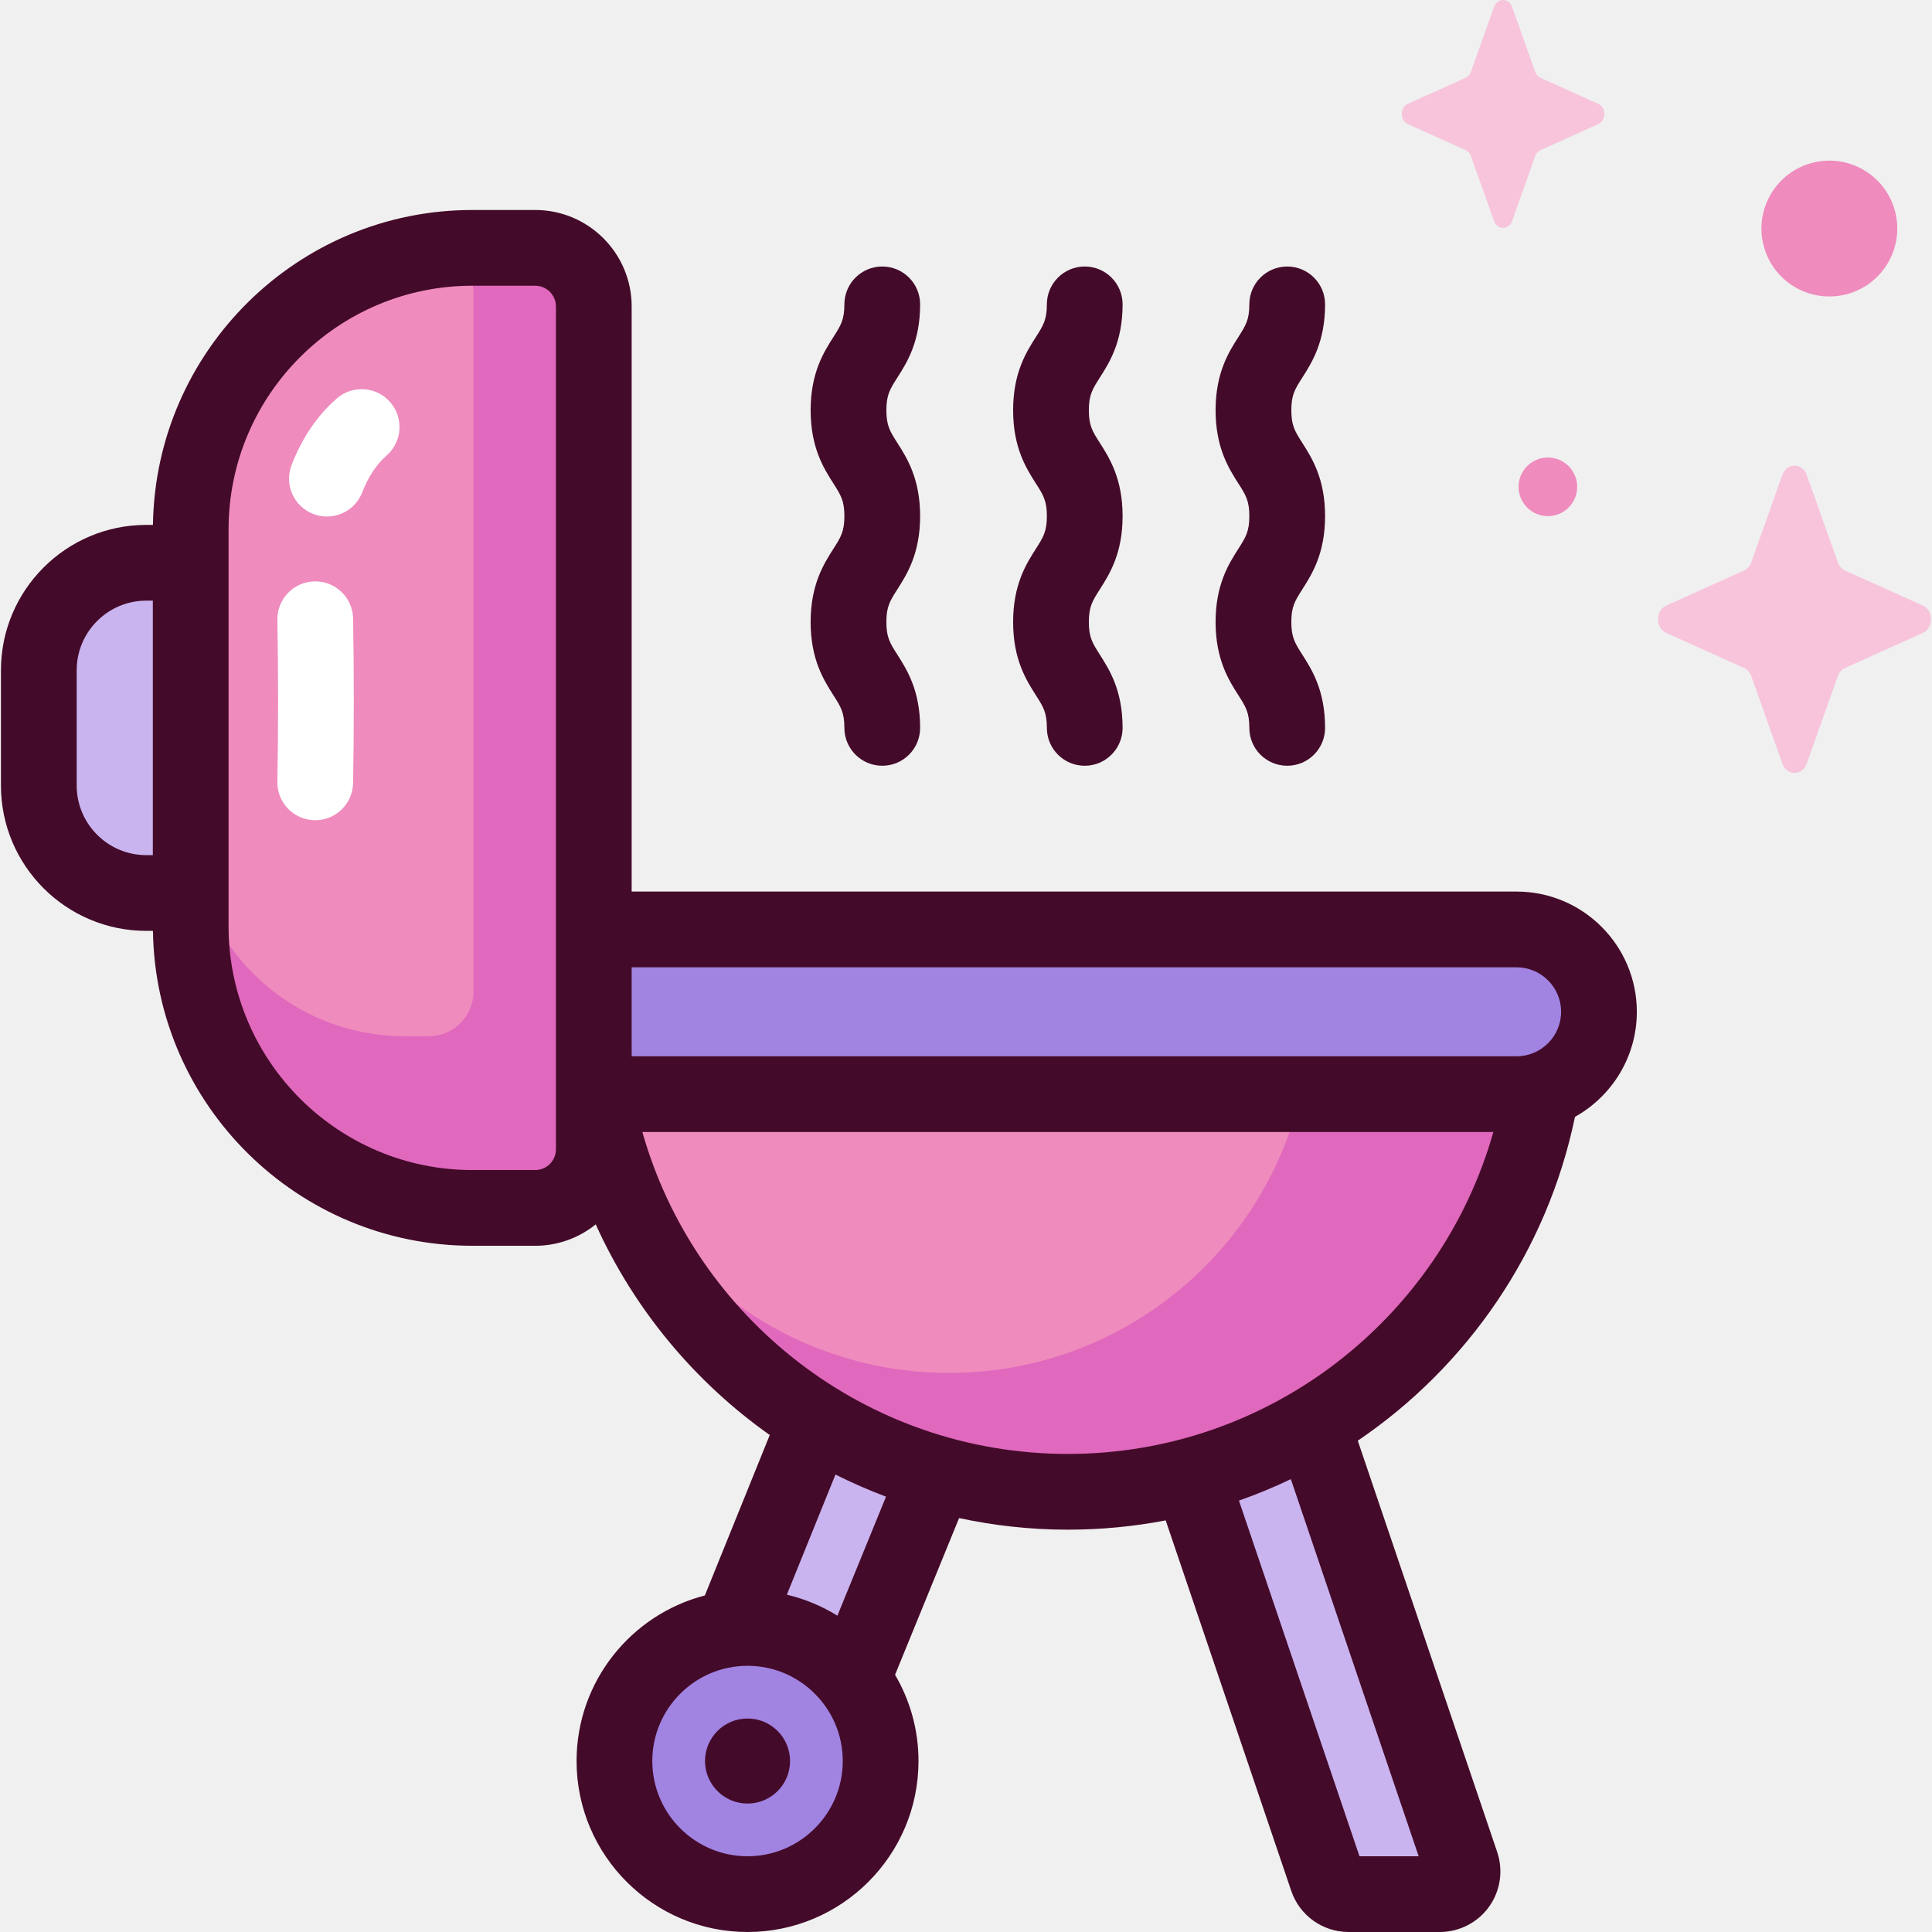
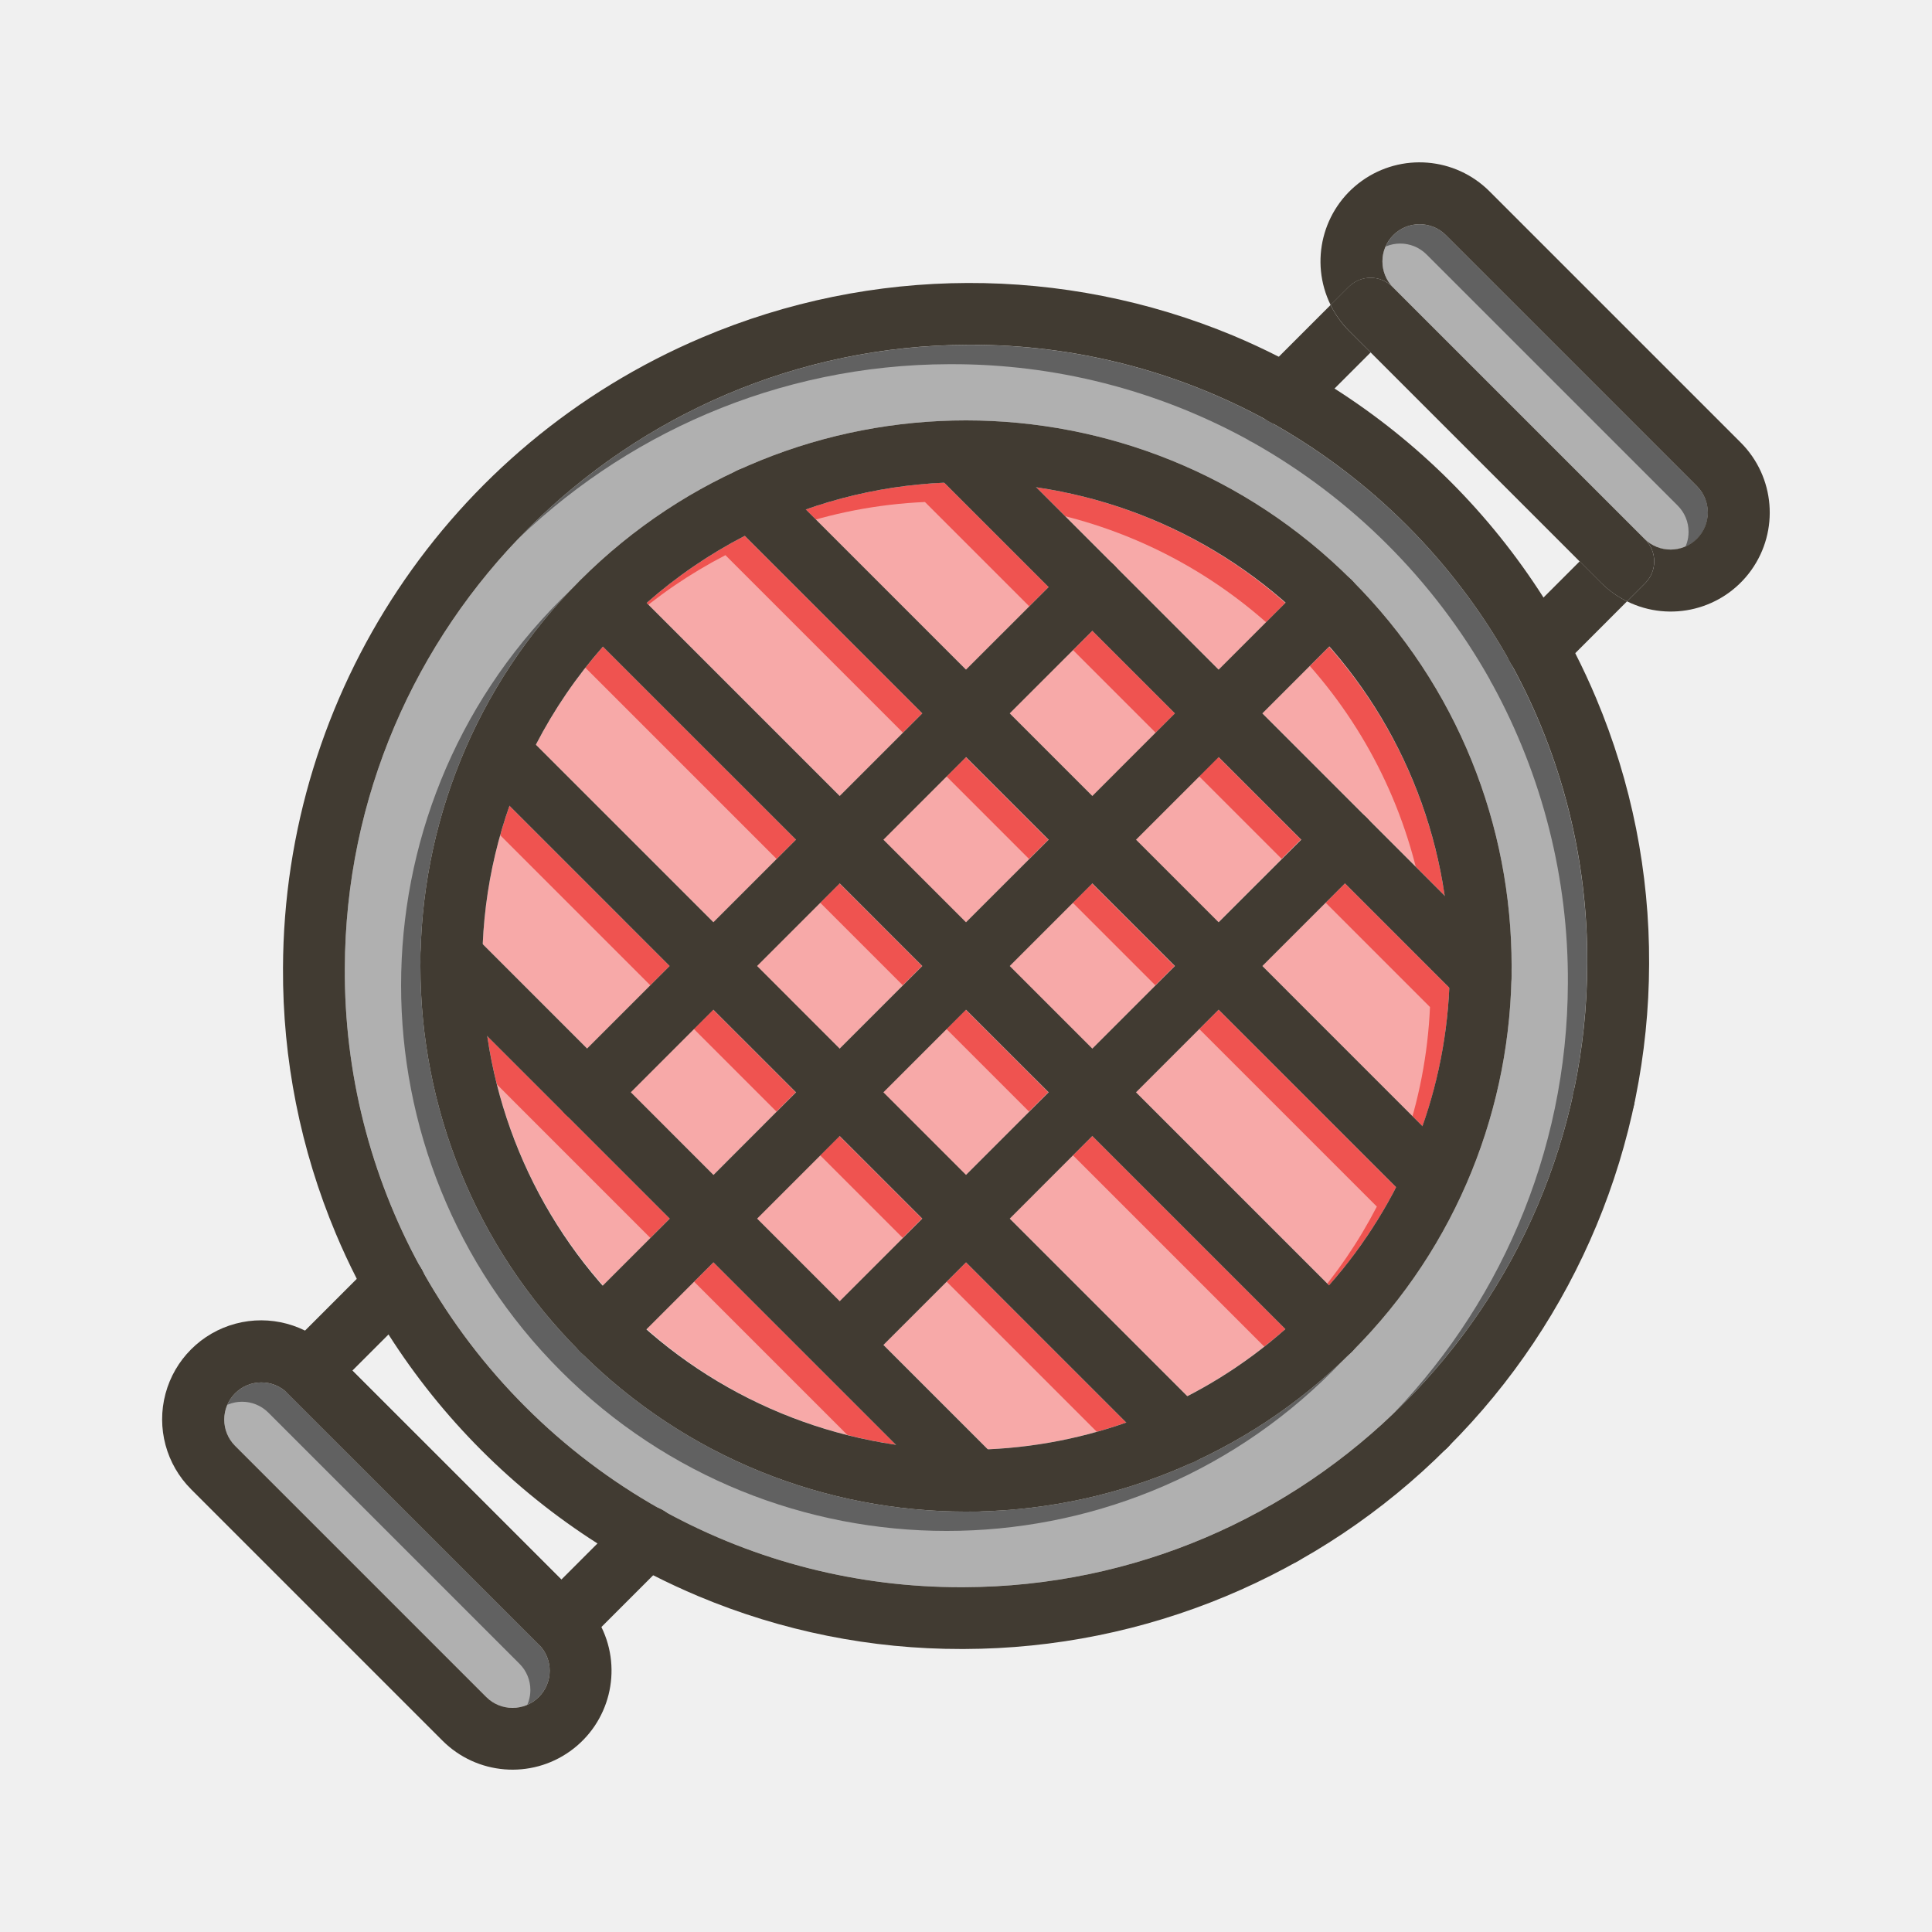
- <svg xmlns="http://www.w3.org/2000/svg" id="Capa_1" enable-background="new 0 0 512 512" height="512" viewBox="0 0 512 512" width="512">
-   <g>
-     <g>
-       <path d="m387.267 494.027-51.166-150.97-33.074 11.21 48.674 143.618c.827 2.439 3.116 4.08 5.691 4.08h24.184c4.114 0 7.012-4.041 5.691-7.938z" fill="#cab4ef" />
-       <path d="m178.72 469.517 51.166-126.46 33.075 11.21-48.674 119.108c-.827 2.439-3.116 4.08-5.691 4.08h-24.184c-4.115 0-7.013-4.041-5.692-7.938z" fill="#cab4ef" />
-       <path d="m155.783 268.159c.013 70.245 56.962 127.186 127.21 127.186 70.249 0 127.197-56.941 127.21-127.186z" fill="#ef8bbd" />
-       <path d="m347.189 268.159c-.01 52.847-42.854 95.684-95.703 95.684s-95.693-42.838-95.703-95.684c.013 70.245 56.962 127.186 127.21 127.186 70.249 0 127.197-56.941 127.21-127.186z" fill="#e068bd" />
-       <path d="m401.916 289.961h-237.845c-12.055 0-21.827-9.772-21.827-21.826 0-12.054 9.772-21.827 21.827-21.827h237.845c12.055 0 21.827 9.772 21.827 21.827-.001 12.054-9.773 21.826-21.827 21.826z" fill="#a183e2" />
-       <circle cx="198.104" cy="466.693" fill="#a183e2" r="35.272" />
-       <path d="m38.763 236.654h41.552v-87.514h-41.552c-15.727 0-28.477 12.749-28.477 28.477v30.56c.001 15.727 12.75 28.477 28.477 28.477z" fill="#cab4ef" />
-       <path d="m157.362 81.198v223.399c0 8.567-6.945 15.511-15.511 15.511h-16.695c-41.21 0-74.617-33.407-74.617-74.617v-105.187c0-41.21 33.407-74.617 74.617-74.617h16.695c8.566 0 15.511 6.944 15.511 15.511z" fill="#ef8bbd" />
-       <path d="m141.85 65.686h-16.695c-2.779 0-5.518.164-8.218.46 4.928 1.406 8.541 5.933 8.541 11.313v185.372c0 6.502-5.271 11.773-11.773 11.773h-6.533c-31.278 0-56.633-25.356-56.633-56.633v27.52c0 41.21 33.407 74.617 74.617 74.617h16.695c8.566 0 15.511-6.944 15.511-15.511v-223.399c0-8.567-6.945-15.512-15.512-15.512z" fill="#e068bd" />
-     </g>
-     <g>
-       <g fill="#440a29">
-         <path d="m417.384 295.977c9.769-5.449 16.394-15.884 16.394-27.842 0-17.569-14.293-31.862-31.862-31.862h-234.519v-155.076c0-14.086-11.46-25.546-25.546-25.546h-16.695c-46.275 0-83.975 37.328-84.622 83.454h-1.771c-21.235 0-38.512 17.277-38.512 38.512v30.559c0 21.236 17.276 38.512 38.512 38.512h1.771c.646 46.125 38.346 83.454 84.622 83.454h16.695c6.063 0 11.637-2.128 16.023-5.67 10.156 22.468 26.181 41.735 46.12 55.823l-17.204 42.52c-19.526 5.038-33.993 22.799-33.993 43.876 0 24.982 20.325 45.308 45.307 45.308 24.983 0 45.308-20.325 45.308-45.308 0-8.333-2.271-16.142-6.213-22.858l16.969-41.524c9.3 1.996 18.938 3.07 28.825 3.07 8.861 0 17.528-.848 25.927-2.46l33.277 98.185c2.208 6.516 8.314 10.894 15.195 10.894h24.185c5.159 0 10.033-2.503 13.039-6.695 3.006-4.193 3.812-9.612 2.155-14.498l-36.944-109.005c29.068-19.713 50.203-50.278 57.557-85.823zm-15.468-39.634c6.502 0 11.791 5.29 11.791 11.791s-5.29 11.792-11.791 11.792h-234.519v-23.583zm-381.594-48.166v-30.559c0-10.169 8.273-18.442 18.441-18.442h1.741v67.443h-1.741c-10.168 0-18.441-8.273-18.441-18.442zm127.004 96.419c0 3.019-2.456 5.476-5.476 5.476h-16.695c-35.61 0-64.581-28.971-64.581-64.582v-105.187c0-35.61 28.971-64.581 64.581-64.581h16.695c3.019 0 5.476 2.456 5.476 5.475zm50.778 187.333c-13.916 0-25.237-11.321-25.237-25.237 0-13.915 11.321-25.236 25.237-25.236s25.237 11.321 25.237 25.236c0 13.916-11.321 25.237-25.237 25.237zm23.814-63.758c-4.08-2.531-8.591-4.427-13.394-5.562l12.883-31.841c4.338 2.188 8.814 4.139 13.399 5.864zm154.042 63.758h-15.682l-31.944-94.255c4.706-1.652 9.296-3.553 13.754-5.689zm-92.967-106.619c-53.567 0-98.85-36.137-112.762-85.314h225.526c-13.913 49.177-59.196 85.314-112.764 85.314z" />
-         <circle cx="198.104" cy="466.693" r="11.268" />
-         <path d="m214.828 164.837c0 9.941 3.494 15.422 6.045 19.424 1.93 3.027 2.898 4.547 2.898 8.636 0 5.542 4.493 10.035 10.035 10.035s10.035-4.493 10.035-10.035c0-9.941-3.494-15.422-6.045-19.424-1.93-3.027-2.898-4.547-2.898-8.636 0-4.09.969-5.609 2.899-8.637 2.551-4.002 6.044-9.483 6.044-19.424 0-9.94-3.494-15.42-6.045-19.423-1.93-3.026-2.898-4.546-2.898-8.634 0-4.087.969-5.607 2.898-8.633 2.551-4.002 6.045-9.483 6.045-19.424 0-5.542-4.493-10.035-10.035-10.035s-10.035 4.493-10.035 10.035c0 4.088-.969 5.608-2.898 8.634-2.551 4.002-6.045 9.483-6.045 19.423 0 9.941 3.494 15.421 6.045 19.424 1.93 3.026 2.898 4.546 2.898 8.633 0 4.089-.969 5.609-2.898 8.636-2.551 4.003-6.045 9.483-6.045 19.425z" />
-         <path d="m268.487 164.837c0 9.941 3.494 15.422 6.045 19.424 1.93 3.027 2.898 4.547 2.898 8.636 0 5.542 4.493 10.035 10.035 10.035 5.543 0 10.035-4.493 10.035-10.035 0-9.941-3.494-15.422-6.045-19.424-1.93-3.027-2.898-4.547-2.898-8.636 0-4.09.969-5.609 2.899-8.637 2.551-4.002 6.044-9.483 6.044-19.424 0-9.94-3.494-15.42-6.045-19.423-1.93-3.026-2.898-4.546-2.898-8.634 0-4.087.969-5.607 2.898-8.633 2.551-4.002 6.045-9.483 6.045-19.424 0-5.542-4.493-10.035-10.035-10.035s-10.035 4.493-10.035 10.035c0 4.088-.969 5.608-2.898 8.634-2.551 4.002-6.045 9.483-6.045 19.423 0 9.941 3.494 15.421 6.045 19.424 1.93 3.026 2.898 4.546 2.898 8.633 0 4.089-.969 5.609-2.898 8.636-2.552 4.003-6.045 9.483-6.045 19.425z" />
-         <path d="m322.146 164.837c0 9.941 3.494 15.422 6.045 19.424 1.93 3.027 2.898 4.547 2.898 8.636 0 5.542 4.493 10.035 10.035 10.035s10.035-4.493 10.035-10.035c0-9.941-3.494-15.422-6.045-19.424-1.93-3.027-2.898-4.547-2.898-8.636 0-4.09.969-5.609 2.899-8.637 2.551-4.002 6.044-9.483 6.044-19.424 0-9.94-3.494-15.42-6.045-19.423-1.93-3.026-2.898-4.546-2.898-8.634 0-4.087.969-5.607 2.898-8.633 2.551-4.002 6.045-9.483 6.045-19.424 0-5.542-4.493-10.035-10.035-10.035s-10.035 4.493-10.035 10.035c0 4.088-.969 5.608-2.898 8.634-2.551 4.002-6.045 9.483-6.045 19.423 0 9.941 3.494 15.421 6.045 19.424 1.93 3.026 2.898 4.546 2.898 8.633 0 4.089-.969 5.609-2.898 8.636-2.552 4.003-6.045 9.483-6.045 19.425z" />
-       </g>
-       <path d="m83.545 217.37c-.061 0-.122-.001-.183-.002-5.542-.099-9.953-4.672-9.854-10.213.246-13.788.246-29.013 0-42.872-.099-5.541 4.314-10.114 9.855-10.212 5.551-.119 10.114 4.314 10.212 9.855.25 14.09.25 29.569 0 43.587-.098 5.482-4.571 9.857-10.03 9.857z" fill="#fff" />
-       <path d="m86.634 136.891c-1.2 0-2.419-.217-3.605-.673-5.172-1.992-7.75-7.8-5.758-12.972 2.767-7.184 6.794-13.119 11.97-17.638 4.176-3.645 10.515-3.216 14.16.959 3.646 4.174 3.216 10.513-.958 14.159-2.654 2.318-4.882 5.684-6.443 9.735-1.535 3.985-5.337 6.43-9.366 6.43z" fill="#fff" />
-     </g>
-     <g>
-       <path d="m478.796 125.844 8.243 23.179c.353.992 1.052 1.779 1.933 2.176l20.594 9.278c2.909 1.311 2.909 5.947 0 7.257l-20.594 9.278c-.882.397-1.581 1.184-1.933 2.176l-8.243 23.179c-1.165 3.275-5.283 3.275-6.448 0l-8.243-23.179c-.353-.992-1.052-1.779-1.933-2.176l-20.594-9.278c-2.909-1.311-2.909-5.946 0-7.257l20.594-9.278c.882-.397 1.581-1.184 1.933-2.176l8.243-23.179c1.165-3.275 5.284-3.275 6.448 0z" fill="#f7c4db" />
-       <path d="m400.721 1.822 6.115 17.194c.262.736.78 1.319 1.434 1.614l15.276 6.882c2.158.972 2.158 4.411 0 5.383l-15.276 6.882c-.654.295-1.172.878-1.434 1.614l-6.115 17.194c-.864 2.429-3.919 2.429-4.783 0l-6.115-17.194c-.262-.736-.78-1.32-1.434-1.614l-15.276-6.882c-2.158-.972-2.158-4.411 0-5.383l15.276-6.882c.654-.295 1.172-.878 1.434-1.614l6.115-17.194c.865-2.429 3.919-2.429 4.783 0z" fill="#f7c4db" />
-       <g fill="#ef8bbd">
-         <ellipse cx="484.905" cy="60.704" rx="18" ry="18" transform="matrix(.973 -.23 .23 .973 -.975 113.033)" />
-         <circle cx="410.204" cy="129.015" r="7.765" />
-       </g>
-     </g>
+ <svg xmlns="http://www.w3.org/2000/svg" id="Layer_1" viewBox="0 0 1000 1000" data-name="Layer 1">
+   <path d="m782.47 344.22a15.19 15.19 0 0 1 -1.47-2.72 322.11 322.11 0 0 0 -122.49-122.45 15 15 0 0 1 -2.76-1.54 318.28 318.28 0 0 0 -153.57-39h-1.05c-177.35.49-322.13 145.27-322.65 322.61a318.36 318.36 0 0 0 39 154.53 13.62 13.62 0 0 1 1.08 1.78 6.44 6.44 0 0 1 .34.7c.06.12.12.25.17.37a322.19 322.19 0 0 0 122.28 122.37 14.8 14.8 0 0 1 2.56 1.39 2.92 2.92 0 0 1 .37.24 318.27 318.27 0 0 0 153.51 39h1.06c177.37-.5 322.15-145.28 322.68-322.63a318.28 318.28 0 0 0 -39.06-154.65zm-82.78 355.47a282.39 282.39 0 0 1 -399.37 0 282.4 282.4 0 1 1 399.37-399.38 282.39 282.39 0 0 1 0 399.37z" fill="#616161" />
+   <path d="m747.77 463.6-40.25-40.25-.1-.1-54-54 34.54-34.54a249.49 249.49 0 0 1 59.81 128.89z" fill="#ef5350" />
+   <path d="m535.16 469.78h60.46v60.46h-60.46z" fill="#ef5350" transform="matrix(.707 -.707 .707 .707 -187.96 546.24)" />
+   <path d="m750.16 511.25a248.94 248.94 0 0 1 -13.86 71.67l-82.91-82.92 42.76-42.77z" fill="#ef5350" />
+   <path d="m600.53 404.4h60.48v60.46h-60.48z" fill="#ef5350" transform="matrix(.707 -.707 .707 .707 -122.59 573.23)" />
+   <path d="m722.65 614.52a250.85 250.85 0 0 1 -34.72 50.78l-99.93-99.92 42.75-42.75z" fill="#ef5350" />
+   <path d="m665.3 687.93a250.4 250.4 0 0 1 -50.78 34.71l-91.88-91.88 42.74-42.76z" fill="#ef5350" />
+   <path d="m582.92 736.3a248.46 248.46 0 0 1 -71.65 13.85l-54-54 42.73-42.76z" fill="#ef5350" />
+   <path d="m463.65 747.78a249.62 249.62 0 0 1 -128.95-59.84l34.56-34.55 54.06 54.06z" fill="#ef5350" />
+   <path d="m404.4 600.53h60.46v60.46h-60.46z" fill="#ef5350" transform="matrix(.707 -.707 .707 .707 -318.71 492.08)" />
+   <path d="m469.78 535.15h60.46v60.46h-60.46z" fill="#ef5350" transform="matrix(.707 -.707 .707 .707 -253.33 519.16)" />
+   <path d="m404.4 469.76h60.46v60.48h-60.46z" fill="#ef5350" transform="matrix(.707 -.707 .707 .707 -226.25 453.77)" />
+   <path d="m346.63 630.76-34.56 34.56a249.7 249.7 0 0 1 -59.85-129z" fill="#ef5350" />
+   <path d="m339.02 535.14h60.46v60.49h-60.46z" fill="#ef5350" transform="matrix(.707 -.707 .707 .707 -291.63 426.7)" />
+   <path d="m346.61 500-42.75 42.75-54-54a248.46 248.46 0 0 1 13.85-71.65z" fill="#ef5350" />
+   <path d="m412 434.61-42.75 42.75-91.89-91.88a251.46 251.46 0 0 1 34.72-50.79z" fill="#ef5350" />
+   <path d="m477.37 369.24-42.75 42.76-99.92-99.93a250.85 250.85 0 0 1 50.78-34.72z" fill="#ef5350" />
+   <path d="m469.78 404.39h60.46v60.47h-60.46z" fill="#ef5350" transform="matrix(.707 -.707 .707 .707 -160.88 480.86)" />
+   <path d="m608.15 369.24-42.76 42.77-42.77-42.77 42.77-42.76z" fill="#ef5350" />
+   <path d="m542.76 303.85-42.76 42.76-82.92-82.91a248.94 248.94 0 0 1 71.67-13.86z" fill="#ef5350" />
+   <path d="m665.32 312.07-34.54 34.54-53.94-53.93-.29-.29-40.16-40.16a249.56 249.56 0 0 1 128.93 59.84z" fill="#ef5350" />
+   <path d="m284.52 864.77a19.23 19.23 0 0 1 -32.82 13.6l-130.07-130.07a19.23 19.23 0 0 1 27.2-27.19l130.06 130.06a19.11 19.11 0 0 1 5.63 13.6z" fill="#616161" />
+   <path d="m884 265.29a19.23 19.23 0 0 1 -32.83 13.6l-130.06-130.06a19.23 19.23 0 0 1 27.19-27.2l130.07 130.07a19.1 19.1 0 0 1 5.63 13.59z" fill="#616161" />
+   <g fill="#fff" opacity=".5">
+     <path d="m772.47 354.22a15.19 15.19 0 0 1 -1.47-2.72 322.11 322.11 0 0 0 -122.49-122.45 15 15 0 0 1 -2.76-1.54 318.28 318.28 0 0 0 -153.57-39h-1.05c-177.35.49-322.13 145.27-322.65 322.61a318.36 318.36 0 0 0 39 154.53 13.62 13.62 0 0 1 1.08 1.78 6.44 6.44 0 0 1 .34.7c.06.12.12.25.17.37a322.19 322.19 0 0 0 122.28 122.37 14.8 14.8 0 0 1 2.56 1.39 2.92 2.92 0 0 1 .37.24 318.27 318.27 0 0 0 153.51 39h1.06c177.37-.5 322.15-145.28 322.68-322.63a318.28 318.28 0 0 0 -39.06-154.65zm-82.78 355.47a282.39 282.39 0 0 1 -399.37 0 282.4 282.4 0 1 1 399.37-399.38 282.39 282.39 0 0 1 0 399.37z" />
+     <path d="m737.77 473.6-40.25-40.25-.1-.1-54-54 34.54-34.54a249.49 249.49 0 0 1 59.81 128.89z" />
+     <path d="m525.16 479.78h60.46v60.46h-60.46z" transform="matrix(.707 -.707 .707 .707 -197.96 542.1)" />
+     <path d="m740.16 521.25a248.94 248.94 0 0 1 -13.86 71.67l-82.91-82.92 42.76-42.77z" />
+     <path d="m590.53 414.4h60.48v60.46h-60.48z" transform="matrix(.707 -.707 .707 .707 -132.59 569.09)" />
+     <path d="m712.65 624.52a250.85 250.85 0 0 1 -34.72 50.78l-99.93-99.92 42.75-42.75z" />
+     <path d="m655.3 697.93a250.4 250.4 0 0 1 -50.78 34.71l-91.88-91.88 42.74-42.76z" />
+     <path d="m572.92 746.3a248.46 248.46 0 0 1 -71.65 13.85l-54-54 42.73-42.76z" />
+     <path d="m453.65 757.78a249.62 249.62 0 0 1 -128.95-59.84l34.56-34.55 54.06 54.06z" />
+     <path d="m394.4 610.53h60.46v60.46h-60.46z" transform="matrix(.707 -.707 .707 .707 -328.71 487.93)" />
+     <path d="m459.78 545.15h60.46v60.46h-60.46z" transform="matrix(.707 -.707 .707 .707 -263.33 515.01)" />
+     <path d="m394.4 479.76h60.46v60.48h-60.46z" transform="matrix(.707 -.707 .707 .707 -236.25 449.63)" />
+     <path d="m336.63 640.76-34.56 34.56a249.7 249.7 0 0 1 -59.85-129z" />
+     <path d="m329.02 545.14h60.46v60.49h-60.46z" transform="matrix(.707 -.707 .707 .707 -301.63 422.55)" />
+     <path d="m336.61 510-42.75 42.75-54-54a248.46 248.46 0 0 1 13.85-71.65z" />
+     <path d="m402 444.61-42.75 42.75-91.89-91.88a251.46 251.46 0 0 1 34.72-50.79z" />
+     <path d="m467.37 379.24-42.75 42.76-99.92-99.93a250.85 250.85 0 0 1 50.78-34.72z" />
+     <path d="m459.78 414.39h60.46v60.47h-60.46z" transform="matrix(.707 -.707 .707 .707 -170.88 476.71)" />
+     <path d="m598.15 379.24-42.76 42.77-42.77-42.77 42.77-42.76z" />
+     <path d="m532.76 313.85-42.76 42.76-82.92-82.91a248.94 248.94 0 0 1 71.67-13.86z" />
+     <path d="m655.32 322.07-34.54 34.54-53.94-53.93-.29-.29-40.16-40.16a249.56 249.56 0 0 1 128.93 59.84z" />
+     <path d="m274.52 874.77a19.23 19.23 0 0 1 -32.82 13.6l-130.07-130.07a19.23 19.23 0 0 1 27.2-27.19l130.06 130.06a19.11 19.11 0 0 1 5.63 13.6z" />
+     <path d="m874 275.29a19.23 19.23 0 0 1 -32.83 13.6l-130.06-130.06a19.23 19.23 0 0 1 27.19-27.2l130.07 130.07a19.1 19.1 0 0 1 5.63 13.59z" />
+   </g>
+   <g fill="#413b32">
+     <path d="m699.7 300.32a282.4 282.4 0 1 0 -399.39 399.37 282.4 282.4 0 0 0 399.39-399.37zm-11.77 365a247.86 247.86 0 0 1 -22.63 22.63 249.08 249.08 0 0 1 -154 62.22c-3.74.18-7.49.26-11.27.26a250.25 250.25 0 0 1 -250.44-250.43c0-3.78.08-7.53.26-11.27a248.36 248.36 0 0 1 27.5-103.25 251.46 251.46 0 0 1 34.72-50.79 247.75 247.75 0 0 1 22.63-22.62 250.85 250.85 0 0 1 50.78-34.72 248.5 248.5 0 0 1 103.27-27.51q5.6-.26 11.25-.25a250.27 250.27 0 0 1 250.41 250.41q0 5.65-.25 11.25a249.54 249.54 0 0 1 -62.23 154z" />
+     <path d="m826.17 361.43q-5-11.91-10.84-23.36-7.55-14.82-16.44-28.82a353.39 353.39 0 0 0 -108.14-108.14q-14-8.9-28.82-16.44-11.45-5.83-23.36-10.84a354.55 354.55 0 0 0 -275.22.87 355.71 355.71 0 0 0 -216.87 326.3 350.22 350.22 0 0 0 27.35 137.55q5 11.91 10.84 23.36 2.67 5.22 5.5 10.32c.09.17.18.34.28.51q5.07 9.15 10.66 18a353.39 353.39 0 0 0 108.14 108.15q8.89 5.65 18.15 10.75l.22.12c3.45 1.91 6.92 3.78 10.44 5.57q11.44 5.82 23.37 10.84a350.12 350.12 0 0 0 136.39 27.35h1.18a354.64 354.64 0 0 0 249.94-104c.22-.21.43-.43.64-.65a354.59 354.59 0 0 0 104-249.9 350.18 350.18 0 0 0 -27.41-137.54zm-327.29 460.09h-1.06a318.27 318.27 0 0 1 -153.51-39l-.12-.06-2.68-1.46-.13-.08a322.19 322.19 0 0 1 -122.31-122.37c-.52-.9-1-1.81-1.52-2.72l-.07-.13a318.36 318.36 0 0 1 -39-154.53c.52-177.39 145.3-322.17 322.65-322.7h1.05a318.28 318.28 0 0 1 153.57 39l2.76 1.54a322.11 322.11 0 0 1 122.49 122.49c.52.9 1 1.81 1.52 2.72a318.28 318.28 0 0 1 39.06 154.65c-.58 177.35-145.36 322.13-322.7 322.65zm-157.5-40.64a322.19 322.19 0 0 1 -122.31-122.33c.07.16.14.33.2.49s.14.36.2.53.18.55.27.83.12.44.17.65.12.51.17.76c.09.48.16 1 .21 1.46 0 .2 0 .4.05.6a15.65 15.65 0 0 1 0 2.47v.36a3.62 3.62 0 0 1 -.06.46c0 .33-.1.66-.17 1l-.12.53a14.06 14.06 0 0 1 -.63 2c-.05.14-.11.29-.17.43s-.15.34-.23.5-.27.57-.42.85l-.28.5c-.16.27-.33.54-.5.8s-.27.39-.41.58l-.34.45c-.11.14-.22.27-.34.4-.28.34-.59.68-.91 1l-14.57 14.57a353.39 353.39 0 0 0 108.06 108.12l14.31-14.31.26-.26c.34-.34.68-.65 1-1l.47-.38.45-.33c.18-.14.36-.27.55-.39s.44-.29.67-.42l.67-.38q.69-.36 1.41-.66l.73-.27c.25-.09.49-.17.74-.24.49-.15 1-.27 1.5-.37s1-.17 1.52-.22a17.49 17.49 0 0 1 3.07 0c.51 0 1 .13 1.52.22a16.56 16.56 0 0 1 3 .88l.35.16z" />
+     <path d="m699.7 322.94-46.3 46.3-22.62 22.63-42.78 42.76-22.62 22.63-42.74 42.74-22.64 22.63-108.12 108.13-22.62 22.63-34.56 34.55-11.7 11.75a16 16 0 0 1 -22.63 0 16 16 0 0 1 0-22.62l46.31-46.31 22.63-22.62 42.69-42.75 22.62-22.63 108.14-108.13 22.63-22.63 42.76-42.77 68.92-68.92a16 16 0 0 1 22.62 0 16 16 0 0 1 .01 22.63z" />
+     <path d="m576.7 315.16-11.31 11.32-42.77 42.76-22.62 22.63-42.75 42.75-22.63 22.62-119.44 119.44a16 16 0 1 1 -22.63-22.63l119.45-119.44 22.62-22.61 42.75-42.75 22.63-22.64 42.77-42.76 11.31-11.32a16 16 0 0 1 22.48-.14l.29.29a16 16 0 0 1 -.15 22.48z" />
+     <path d="m220.3 666.34v.36a3.62 3.62 0 0 1 -.06.46c0 .33-.1.66-.17 1l-.12.53a14.06 14.06 0 0 1 -.63 2c-.05.14-.11.29-.17.43s-.15.34-.23.5-.27.57-.42.85l-.28.5c-.16.27-.33.54-.5.8s-.27.39-.41.58l-.34.45c-.11.14-.22.27-.34.4-.28.34-.59.68-.91 1l-.27.27a16 16 0 0 1 -22.68-22.57l.32-.33.07-.07.46-.43a15.21 15.21 0 0 1 2.09-1.62c.19-.13.38-.24.57-.35a13.18 13.18 0 0 1 1.17-.63c.24-.12.49-.23.74-.33l.65-.26c.28-.11.57-.2.86-.29s.41-.12.61-.17.69-.18 1-.25 1-.16 1.48-.21c.24 0 .49 0 .73-.06a16.68 16.68 0 0 1 3.93.28c.49.1 1 .22 1.47.36.25.07.49.15.74.24s.49.17.73.27l.71.31.71.35a14.75 14.75 0 0 1 2 1.26l.64.5c.31.24.6.5.89.77l.29.3.07.08a16.19 16.19 0 0 1 1.71 2 13.62 13.62 0 0 1 1.08 1.78c.12.23.23.46.34.7s.12.25.17.37c.07.16.14.33.2.49s.14.36.2.53.18.55.27.83.12.44.17.65.12.51.17.76c.09.48.16 1 .21 1.46 0 .2 0 .4.05.6a15.65 15.65 0 0 1 .03 2.55z" />
+     <path d="m707.47 445.93-11.32 11.31-42.76 42.76-22.63 22.62-65.38 65.38-42.74 42.75-65.38 65.38-11.32 11.31a16 16 0 0 1 -22.62-22.63l119.44-119.43 22.63-22.62 42.75-42.76 22.62-22.63 42.77-42.76 11.31-11.32a16 16 0 0 1 22.58-.05l.1.1a16 16 0 0 1 -.05 22.59z" />
+     <path d="m351.12 796.48c0 .24 0 .49-.06.73a14.54 14.54 0 0 1 -.24 1.59 14 14 0 0 1 -.43 1.66c-.06.22-.14.44-.22.65s-.18.49-.28.73v.1l-.31.67c-.19.4-.4.78-.62 1.15a5.35 5.35 0 0 1 -.34.54c-.09.15-.19.31-.29.45s-.29.41-.45.61-.23.3-.35.44-.29.35-.45.52l-.05.06c-.15.17-.31.34-.48.5l-.06.07-.34.33a16 16 0 0 1 -22.55-22.7l.26-.26c.34-.34.68-.65 1-1l.47-.38.45-.33c.18-.14.36-.27.55-.39s.44-.29.67-.42l.67-.38q.69-.36 1.41-.66l.73-.27c.25-.09.49-.17.74-.24a11.72 11.72 0 0 1 1.5-.37 12.94 12.94 0 0 1 1.52-.22 15.75 15.75 0 0 1 3.07 0 11.13 11.13 0 0 1 1.52.22 14.88 14.88 0 0 1 3 .88l.19.07a14.8 14.8 0 0 1 2.56 1.39 2.92 2.92 0 0 1 .37.24 10.27 10.27 0 0 1 .92.71l.62.53.6.57c.12.11.23.22.34.34s.16.17.23.26.31.35.46.53l.37.47a3.77 3.77 0 0 1 .31.42c.12.16.23.32.34.49s.29.44.42.67.27.46.39.69.24.47.35.71.21.47.31.71.19.49.27.73.17.49.24.74.14.5.2.75.11.46.16.7a16.85 16.85 0 0 1 .31 4z" />
+     <path d="m737.9 753.91a15.89 15.89 0 0 1 -10.9-4.35 16 16 0 1 1 11 4.36z" />
+     <path d="m699.69 699.69a16 16 0 0 1 -22.63 0l-111.68-111.69-22.62-22.63-42.76-42.74-22.62-22.63-42.76-42.77-134.31-134.3a16 16 0 0 1 22.63-22.62l376.75 376.75a16 16 0 0 1 0 22.63z" />
+     <path d="m753.4 600-22.62 22.63-8.13-8.13-91.89-91.89-253.4-253.4a16 16 0 0 1 22.64-22.62l336.3 336.33z" />
+     <path d="m830.11 584.58a15.93 15.93 0 0 1 -11.3-4.68 16 16 0 1 1 11.31 4.69z" />
+     <path d="m777.55 516.24a16 16 0 0 1 -22.58-.18l-4.81-4.81-54-54-212.27-212.25 22.6-22.65 29.9 29.9 40.16 40.16.29.29 53.94 53.93 22.62 22.63 54 54 .1.1 70.13 70.13.11.12a16 16 0 0 1 -.19 22.63z" />
+     <path d="m663.53 810.29a16 16 0 0 1 -11.95-5.37 16 16 0 1 1 12 5.38z" />
+     <path d="m623 753.05a16 16 0 0 1 -22.62.69l-.35-.34-17.1-17.1-236.32-236.3-82.91-82.92-17-17.05a16 16 0 0 1 22.22-23c.12.11.24.22.35.34l8.12 8.12 91.89 91.88 22.59 22.63 42.76 42.77 22.63 22.62 165.35 165.34a16 16 0 0 1 .39 22.32z" />
+     <path d="m516.15 777.66a16 16 0 0 1 -22.61 0l-29.89-29.89-40.33-40.33-201-201a16 16 0 0 1 22.68-22.61l212.26 212.31 54 54 4.87 4.87a16 16 0 0 1 .02 22.65z" />
+     <path d="m351.12 796.48c0 .24 0 .49-.06.73a14.54 14.54 0 0 1 -.24 1.59 14 14 0 0 1 -.43 1.66c-.06.22-.14.44-.22.65s-.18.49-.28.73v.1l-.31.67c-.19.4-.4.78-.62 1.15a5.35 5.35 0 0 1 -.34.54c-.09.15-.19.31-.29.45s-.29.41-.45.61-.23.3-.35.44-.29.35-.45.52l-.05.06c-.15.17-.31.34-.48.5l-.06.07-.34.33-8.05 8.05-26.79 26.79-9.4 9.4a16 16 0 0 1 -22.62 0l-130.46-130.41-.36-.36a16 16 0 0 1 0-22.62l36.2-36.2 8.06-8 .32-.33.07-.07.46-.43a15.21 15.21 0 0 1 2.09-1.62c.19-.13.38-.24.57-.35a13.18 13.18 0 0 1 1.17-.63c.24-.12.49-.23.74-.33l.65-.26c.28-.11.57-.2.86-.29s.41-.12.61-.17.69-.18 1-.25 1-.16 1.48-.21c.24 0 .49 0 .73-.06a16.68 16.68 0 0 1 3.93.28c.49.1 1 .22 1.47.36.25.07.49.15.74.24s.49.17.73.27l.71.31.71.35c.35.19.69.38 1 .59s.66.44 1 .67l.64.5c.4.33.8.69 1.18 1.07l.07.08c.26.27.52.54.75.82l.16.18a13.87 13.87 0 0 1 .87 1.15 14 14 0 0 1 1 1.65c.12.23.23.46.34.7s.12.25.17.37c.07.16.14.33.2.49s.14.36.2.53.18.55.27.83.12.44.17.65.12.51.17.76c.09.48.16 1 .21 1.46 0 .2 0 .4.05.6a15.65 15.65 0 0 1 0 2.47v.36a3.62 3.62 0 0 1 -.06.46c0 .33-.1.66-.17 1l-.12.53a14.06 14.06 0 0 1 -.63 2c-.05.14-.11.29-.17.43s-.15.34-.23.5-.27.57-.42.85l-.28.5c-.16.27-.33.54-.5.8s-.27.39-.41.58l-.34.45c-.11.14-.22.27-.34.4-.28.34-.59.68-.91 1l-33.26 33.26 108.18 108.15 18.69-18.69 14.31-14.31.26-.26c.34-.34.68-.65 1-1l.47-.38.45-.33c.18-.14.36-.27.55-.39s.44-.29.67-.42l.67-.38q.69-.36 1.41-.66l.73-.27c.25-.09.49-.17.74-.24.49-.15 1-.27 1.5-.37s1-.17 1.52-.22a17.49 17.49 0 0 1 3.07 0c.51 0 1 .13 1.52.22a16.56 16.56 0 0 1 3 .88l.35.16a15.86 15.86 0 0 1 2.43 1.31c.08.06.17.11.25.18.36.24.7.5 1 .77l.62.53.6.57.29.3.28.3c.16.17.31.35.46.53l.37.47a3.77 3.77 0 0 1 .31.42c.12.16.23.32.34.49s.29.44.42.67.27.46.39.69.24.47.35.71.21.47.31.71.19.49.27.73.17.49.24.74.14.5.2.75.11.46.16.7a16.85 16.85 0 0 1 .36 3.99z" />
+     <path d="m311.27 842.12a51 51 0 0 0 -9.75-13.57l-130.07-130.07a51.23 51.23 0 1 0 -72.45 72.45l130.07 130.07a51.25 51.25 0 0 0 82.2-58.88zm-32.38 36.25a19.24 19.24 0 0 1 -27.19 0l-130.07-130.07a19.23 19.23 0 0 1 27.2-27.19l130.06 130.06a19.24 19.24 0 0 1 0 27.2z" />
+     <path d="m709.44 182.42-33.26 33.26a16 16 0 0 1 -17.67 3.37 16.31 16.31 0 0 1 -5-3.37 16 16 0 0 1 0-22.63l35.18-35.18a51 51 0 0 0 9.75 13.58z" />
+     <path d="m842.14 311.26-35.14 35.19a16 16 0 0 1 -22.63 0 15.53 15.53 0 0 1 -1.85-2.23 15.19 15.19 0 0 1 -1.52-2.72 16 16 0 0 1 3.37-17.68l33.26-33.26 11 11a51 51 0 0 0 13.51 9.7z" />
+     <path d="m901 229.07-130.07-130.07a51.25 51.25 0 0 0 -82.2 58.87l9.4-9.4a16 16 0 0 1 22.62 0l.36.36a19.23 19.23 0 0 1 27.19-27.2l130.07 130.07a19.23 19.23 0 0 1 -27.2 27.19l.36.36a16 16 0 0 1 0 22.62l-9.39 9.39a51.23 51.23 0 0 0 58.86-82.19z" />
+     <path d="m851.53 301.87-9.39 9.39a51 51 0 0 1 -13.59-9.74l-11-11-108.11-108.1-11-11a51 51 0 0 1 -9.75-13.58l9.4-9.4a16 16 0 0 1 22.62 0l.36.36 130.1 130.09.36.36a16 16 0 0 1 0 22.62z" />
  </g>
</svg>
